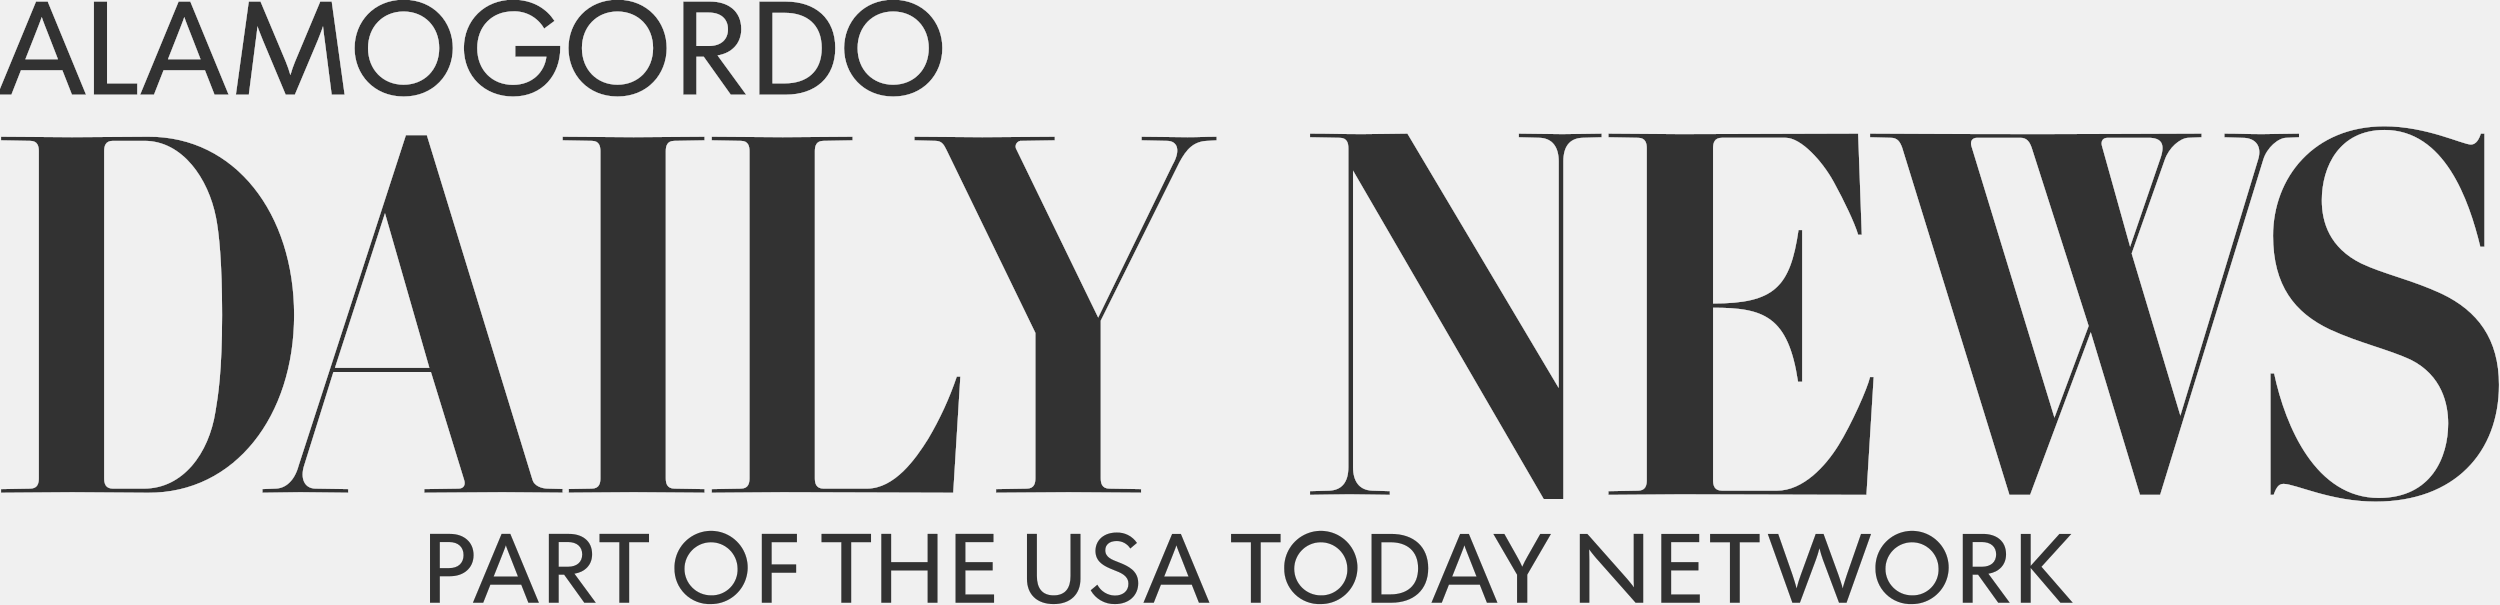
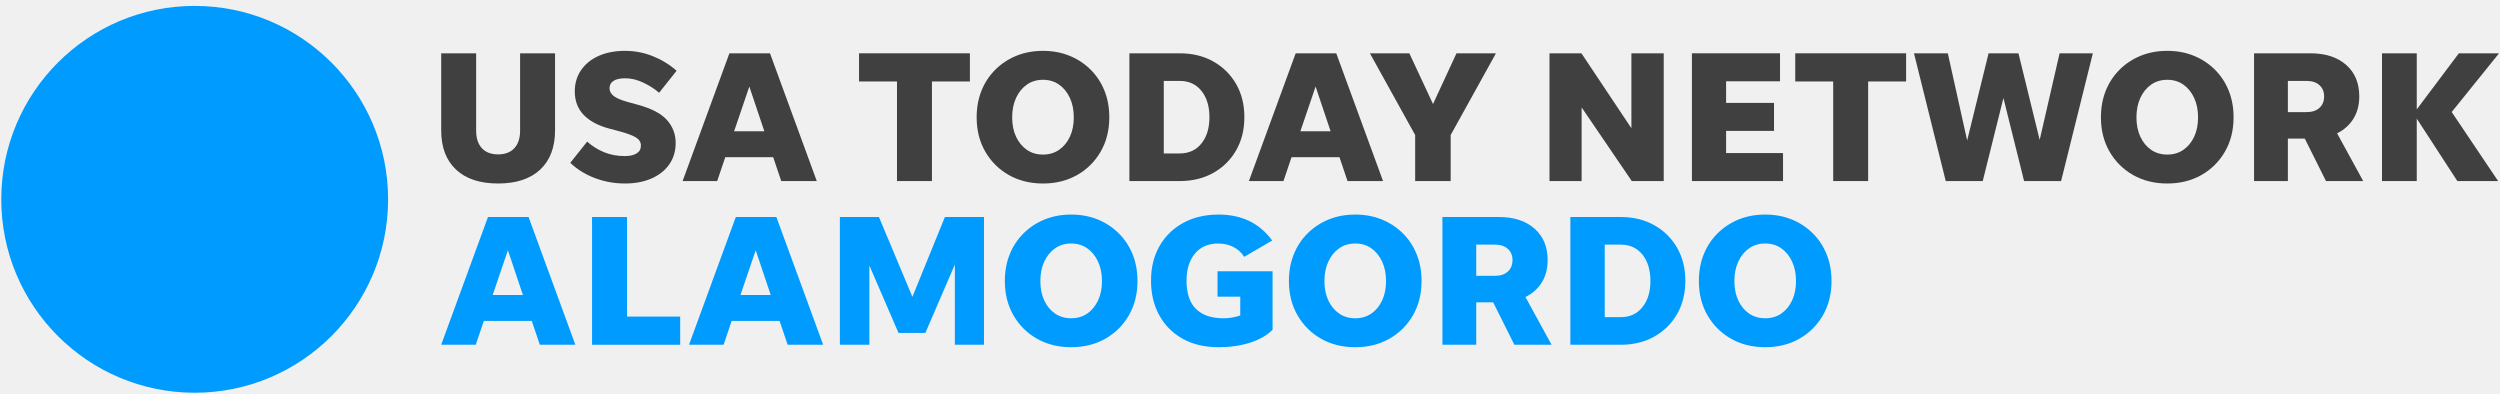
- <svg xmlns="http://www.w3.org/2000/svg" width="720" height="174" viewBox="0 0 720 174">
-   <defs>
-     <style>
-       .cls-1 {
-         filter: url(#filter);
-       }
- 
-       .cls-2 {
-         fill: #999;
-       }
- 
-       .cls-2, .cls-3 {
-         fill-rule: evenodd;
-       }
- 
-       .cls-3 {
-         fill: #fff;
-       }
-     </style>
-     <filter id="filter" filterUnits="userSpaceOnUse">
-       <feFlood result="flood" flood-color="#333" />
-       <feComposite result="composite" operator="in" in2="SourceGraphic" />
-       <feBlend result="blend" in2="SourceGraphic" />
-     </filter>
-   </defs>
-   <g class="cls-1">
-     <g id="alamogordonews">
-       <path id="USAT_Network" data-name="USAT Network" class="cls-2" d="M123.843,153.762h5.771c4.058,0,6.773,2.4,6.773,6.1s-2.771,6.095-6.773,6.095h-2.943v7.623h-2.828V153.762Zm5.486,9.856c2.715,0,4.171-1.5,4.171-3.756,0-2.233-1.456-3.755-4.171-3.755h-2.658v7.511h2.658Zm15.13-9.856h2.515L155.2,173.58h-3.031l-2.054-5.192h-8.886l-2.057,5.192H136.2S143.457,156.193,144.459,153.762Zm4.713,12.281-1.914-4.881c-0.284-.736-1.515-3.787-1.543-4.041h-0.057c-0.028.254-1.227,3.218-1.543,4.041l-1.941,4.881h7Zm8.9-12.281h5.8c3.741,0,6.657,1.924,6.657,5.872,0,3.081-2.058,5.11-5.085,5.593l6.144,8.353h-3.317l-5.8-8.075H160.9v8.075h-2.829V153.762Zm5.487,9.46c2.627,0,4.114-1.386,4.114-3.557s-1.487-3.558-4.114-3.558H160.9v7.115h2.658Zm14.814-7.06h-5.715v-2.4h14.257v2.4H181.2V173.58h-2.827V156.162Zm15.875,7.512a10.545,10.545,0,1,1,10.543,10.3A10.112,10.112,0,0,1,194.249,163.674Zm18.171,0a7.645,7.645,0,1,0-7.656,7.79A7.425,7.425,0,0,0,212.42,163.674Zm6.985-9.912H229.52v2.4h-7.287v6.38h7.058v2.4h-7.058v8.638h-2.828V153.762Zm22.905,2.4H236.6v-2.4h14.256v2.4h-5.714V173.58H242.31V156.162Zm11.511-2.4h2.827v8.13h10.515v-8.13h2.831V173.58h-2.831v-9.288H256.648v9.288h-2.827V153.762Zm21.383,0h10.915v2.376h-8.087v5.754h7.856v2.376h-7.856v6.942h8.257v2.37H275.2V153.762Zm20.566,12.987V153.762h2.856V165.9c0,3.447,1.487,5.563,4.829,5.563,3.371,0,4.859-2.116,4.859-5.563V153.762h2.856v12.987c0,4.35-2.828,7.227-7.715,7.227C298.541,173.976,295.77,171.1,295.77,166.749ZM314.122,170l1.917-1.609a5.812,5.812,0,0,0,5.028,3.131c2.2,0,3.914-1.182,3.914-3.359,0-2.34-1.972-3.131-4.43-4.09-2.514-.99-5.057-2.234-5.057-5.4,0-3.13,2.458-5.3,6.059-5.3a6.745,6.745,0,0,1,5.887,2.989l-1.917,1.608a4.567,4.567,0,0,0-3.97-2.147c-1.945,0-3.229.99-3.229,2.655,0,2.06,2,2.741,3.742,3.415,2.828,1.1,5.743,2.431,5.743,6.069,0,3.447-2.571,6.015-6.685,6.015A7.8,7.8,0,0,1,314.122,170Zm23.454-16.235h2.513l8.229,19.818h-3.03l-2.054-5.192h-8.887l-2.058,5.192h-2.971S336.573,156.193,337.576,153.762Zm4.712,12.281-1.913-4.881c-0.286-.736-1.516-3.787-1.544-4.041h-0.056c-0.028.254-1.228,3.218-1.544,4.041l-1.942,4.881h7Zm17.97-9.881h-5.714v-2.4H368.8v2.4h-5.714V173.58h-2.828V156.162Zm9.6,7.512a10.546,10.546,0,1,1,10.544,10.3A10.112,10.112,0,0,1,369.861,163.674Zm18.171,0a7.645,7.645,0,1,0-7.656,7.79A7.424,7.424,0,0,0,388.032,163.674Zm6.986-9.912H400.7c6.4,0,10.628,3.613,10.628,9.912,0,6.267-4.259,9.906-10.628,9.906h-5.686V153.762Zm2.827,17.417h2.63c4.685,0,7.941-2.45,7.941-7.5s-3.256-7.512-7.941-7.512h-2.63v15.017Zm22.677-17.417h2.514l8.229,19.818h-3.031l-2.054-5.192h-8.887l-2.057,5.192h-2.971S419.52,156.193,420.522,153.762Zm4.713,12.281-1.914-4.881c-0.285-.736-1.515-3.787-1.544-4.041h-0.056c-0.028.254-1.227,3.218-1.544,4.041l-1.941,4.881h7Zm11.679-.538-6.83-11.743h3.173l3.714,6.608a29.268,29.268,0,0,1,1.427,2.821h0.028a29.787,29.787,0,0,1,1.432-2.821l3.741-6.608h3.084l-6.825,11.743v8.075h-2.944v-8.075Zm18.08-11.743h2.17l11.372,12.845c0.342,0.371,1.829,2.2,1.973,2.487l0.056-.031c-0.056-.279-0.056-2.568-0.056-3.075V153.762h2.743V173.58h-2.2l-11.373-12.845c-0.341-.365-1.829-2.2-1.969-2.481l-0.028.024c0.028,0.285.055,2.575,0.055,3.081V173.58h-2.742V153.762Zm23.468,0h10.912v2.376H481.29v5.754h7.859v2.376H481.29v6.942h8.257v2.37H478.462V153.762Zm19.761,2.4h-5.714v-2.4h14.257v2.4h-5.715V173.58h-2.828V156.162Zm10.9-2.4h3l4.115,11.774c0.144,0.452,1.114,3.385,1.142,3.836h0.06a39.282,39.282,0,0,1,1.2-3.836l4.287-11.774h2.257l4.284,11.774c0.172,0.452,1.171,3.385,1.2,3.836h0.056c0.057-.451,1.027-3.384,1.171-3.836l4.086-11.774h2.884l-7.058,19.818h-2.17l-4.627-12.362a32.406,32.406,0,0,1-.974-3.218h-0.057a33.1,33.1,0,0,1-1,3.218l-4.6,12.362h-2.174Zm31.009,9.912a10.546,10.546,0,1,1,10.543,10.3A10.112,10.112,0,0,1,540.132,163.674Zm18.171,0a7.645,7.645,0,1,0-7.656,7.79A7.424,7.424,0,0,0,558.3,163.674Zm6.985-9.912h5.8c3.746,0,6.657,1.924,6.657,5.872,0,3.081-2.057,5.11-5.085,5.593l6.144,8.353h-3.316l-5.8-8.075h-1.572v8.075h-2.828V153.762Zm5.487,9.46c2.627,0,4.114-1.386,4.114-3.557s-1.487-3.558-4.114-3.558h-2.659v7.115h2.659Zm11.231-9.46h2.828v9.206l8.285-9.206h3.429l-8.6,9.46,9,10.358h-3.541l-8.573-10.018V173.58h-2.828V153.762Z" />
-       <path class="cls-3" d="M41.468,140.721c11.179,0,18.679-10.063,20.587-22.194,0.736-4.436,1.913-11.39,1.913-27.814,0-15.234-.883-23.669-1.766-28.105C59.994,51.36,52.5,40.562,41.615,40.562H32.5c-2.208,0-2.5,1.629-2.5,2.956V137.76c0,1.332.294,2.961,2.5,2.961h8.966M42.645,39.377C67.788,39.229,84.7,61.571,84.7,90.713s-17.06,51.341-42.056,51.193l-21.911-.148c-6.17,0-14.258.148-20.434,0.148v-1.037l8.377-.148c2.208,0,2.5-1.629,2.5-2.961V43.518c0-1.327-.294-2.956-2.5-2.956L0.3,40.414V39.377c6.175,0,14.264.148,20.434,0.148Zm68.229,22.046-14.411,44.53h27.2l-12.787-44.53M153.366,138.2c0.441,1.629,2.5,2.517,4.409,2.517l6.029,0.148v1.037c-5.44,0-13.676-.148-19.115-0.148-6.323,0-16.172.148-22.494,0.148v-1.037l9.849-.148c1.618,0,2.06-1.184,1.618-2.517l-9.56-31.067H96.022l-8.383,26.779c-1.325,3.992.147,6.805,3.232,6.805l9.413,0.148v1.037c-4.41,0-9.413-.148-13.823-0.148-3.673,0-7.206.148-10.879,0.148v-1.037l3.673-.148c2.943,0,5.587-2.221,6.764-6.657L116.9,38.933h6.028Zm38.377-.444c0,1.332.294,2.961,2.5,2.961l8.671,0.148v1.037c-5.881,0-14.558-.148-20.439-0.148-6.176,0-14.264.148-20.44,0.148v-1.037l8.383-.148c2.208,0,2.5-1.629,2.5-2.961V43.518c0-1.327-.294-2.956-2.5-2.956l-8.383-.148V39.377c6.176,0,14.264.148,20.44,0.148,5.881,0,14.558-.148,20.439-0.148v1.037l-8.671.148c-2.208,0-2.5,1.629-2.5,2.956V137.76m57.927,2.961c7.941,0,13.969-8.434,17.649-14.351a94.612,94.612,0,0,0,8.235-17.9h1.025l-2.055,33.436-49.114-.148c-6.176,0-14.258.148-20.434,0.148v-1.037l8.378-.148c2.207,0,2.5-1.629,2.5-2.961V43.518c0-1.327-.294-2.956-2.5-2.956l-8.378-.148V39.377c6.176,0,14.258.148,20.434,0.148,5.887,0,14.264-.148,20.145-0.148v1.037l-8.377.148c-2.208,0-2.5,1.629-2.5,2.956V137.76c0,1.332.294,2.961,2.5,2.961H249.67M298.2,95.89L272.611,43.227c-0.736-1.481-1.325-2.665-3.232-2.665l-6.028-.148V39.377c5.439,0,14.111.148,19.55,0.148,6.329,0,14.559-.148,20.881-0.148v1.037l-9.407.148a1.641,1.641,0,0,0-1.619,2.517L316.28,91.453l21.47-44.086c2.207-3.85,1.619-6.806-1.766-6.806l-7.206-.148V39.377c4.415,0,8.824.148,13.234,0.148,3.679,0,4.709-.148,8.383-0.148v1.037l-2.644.148c-3.973.148-6.033,2.369-8.088,6.213L317.016,92.342V137.76c0,1.332.294,2.961,2.5,2.961l9.119,0.148V141.9c-5.887,0-15-.142-20.881-0.142-6.176,0-14.706.142-20.881,0.142v-1.031l8.819-.148c2.207,0,2.5-1.629,2.5-2.961V95.89m152.052,47.821h-5.666l-54.9-94.572v85.414c0,4.05,1.783,6.607,5.519,6.755l5.071,0.154v1.047c-3.135,0-7.907-.148-11.637-0.148-4.03,0-8.355.148-11.343,0.148v-1.047l5.524-.154c3.724-.148,5.519-2.552,5.519-6.755V42.681c0-1.35-.3-3-2.536-3l-8.507-.148V38.478c6.271,0,8.807.154,15.073,0.154,5.072,0,9.249-.154,12.979-0.154l43.567,73.256v-65.3c0-4.049-1.794-6.606-5.519-6.754l-5.971-.148V38.478c3.136,0,8.8.154,12.532,0.154,4.03,0,8.36-.154,11.337-0.154v1.054l-5.519.148c-3.73.148-5.518,2.551-5.518,6.754v97.278m61.47-2.4c7.608,0,14.026-7.056,17.751-13.059s8.355-16.362,9.1-19.665h1.047l-2.089,33.925-53.563-.148c-6.266,0-14.473.148-20.739,0.148v-1.047l8.507-.154c2.236,0,2.536-1.652,2.536-3V42.681c0-1.35-.3-3-2.536-3l-8.507-.148V38.478c6.266,0,14.473.154,20.739,0.154l51.175-.154L536.188,67.6h-1.047c-0.895-3.155-4.025-9.756-7.008-15.166-3.289-6-9.4-12.757-13.879-12.757H495.9c-2.241,0-2.535,1.652-2.535,3V87.415c17.756,0,22.228-4.8,24.616-21.163h1.047v43.682h-1.194C515,91.02,507.988,88.617,493.368,88.617v49.69c0,1.349.294,3,2.535,3h15.815M607.055,39.679c-1.636,0-2.084,1.2-1.636,2.551l8.054,28.823,8.8-25.668c1.341-4.055.147-5.706-3.577-5.706H607.055m-37.6,0c-1.642,0-2.089,1.2-1.642,2.551l23.87,78.062,9.849-26.419L585.121,42.532c-0.594-1.652-1.336-2.853-3.277-2.853H569.459Zm52.663,102.83h-5.813L602.13,95.673l-17.456,46.836h-5.961L547.825,42.532c-0.6-1.652-1.341-2.853-3.283-2.853l-5.966-.148V38.478c5.519,0,21.334.154,49.234,0.154,11.19,0,42.52-.154,46.25-0.154v1.054l-3.878.148c-2.383.154-5.518,2.853-6.713,6.3L613.92,73.007,627.947,119.7l22.375-73.711c1.2-3.753-.6-6.3-4.472-6.3l-5.224-.148V38.478c4.477,0,6.418.154,10.9,0.154,3.724,0,6.86-.154,10.59-0.154v1.054l-3.583.148c-2.383,0-5.666,2.853-6.713,6.3Zm62.071,1.954c-12.985,0-23.122-5.109-26.558-5.109-1.642,0-2.236,1.652-2.836,3.155h-0.894V107.53h1.041c3.289,15.462,12.085,35.879,30.141,35.879,15.221,0,19.992-11.857,19.992-21.464,0-5.559-1.788-13.811-10.743-18.316-6.413-3-14.767-4.8-23.275-8.708-10.143-4.8-16.409-12.609-16.409-27.017,0-16.818,11.785-31.528,32.077-31.528,12.084,0,22.528,5.256,24.916,5.256,1.489,0,2.389-1.652,2.836-3.155h1.042V71.053h-1.189c-3.283-13.509-10.3-33.624-27.6-33.624-12.979,0-18.051,10.508-18.051,20.263,0,6.3,2.236,13.662,11.338,18.162,6.265,3.007,14.767,4.807,23.122,8.713,10.443,4.949,16.562,13.059,16.562,26.265,0,19.369-12.679,33.63-35.507,33.63" />
-       <path id="Alamogordo" class="cls-3" d="M-0.706,27.268H3.28l2.76-7.03h11.92l2.76,7.03h4.063L13.743,0.448H10.371C9.029,3.733-.706,27.268-0.706,27.268Zm8.01-10.2,2.606-6.61c0.422-1.108,2.031-5.12,2.07-5.463h0.077c0.038,0.344,1.686,4.47,2.07,5.463l2.568,6.61H7.3Zm19.733,10.2H39.532V24.02h-8.7V0.448H27.037v26.82Zm13.321,0h3.986l2.76-7.03h11.92l2.759,7.03h4.063L54.808,0.448H51.435C50.094,3.733,40.359,27.268,40.359,27.268Zm8.01-10.2,2.606-6.61c0.422-1.108,2.031-5.12,2.07-5.463h0.077c0.038,0.344,1.686,4.47,2.07,5.463l2.568,6.61h-9.39Zm19.569,10.2h3.718L73.61,12.024c0.077-.573.5-3.744,0.537-4.394h0.038c0.077,0.42,1.265,3.324,1.533,4.012l6.554,15.626h2.645l6.592-15.626C91.777,10.992,92.927,8.05,93,7.63h0.038c0.038,0.649.46,3.821,0.537,4.394l1.955,15.244h3.718L95.533,0.448h-3.3L84.955,17.793a33.412,33.412,0,0,0-1.3,3.782H83.614a33.412,33.412,0,0,0-1.3-3.782L75.028,0.448H71.656ZM116.263,27.8c8.661,0,14.142-6.419,14.142-13.945S124.924-.087,116.263-0.087,102.12,6.331,102.12,13.858,107.6,27.8,116.263,27.8Zm-0.039-3.4c-5.864,0-10.233-4.317-10.233-10.545S110.36,3.313,116.224,3.313c5.941,0,10.272,4.317,10.272,10.545S122.165,24.4,116.224,24.4Zm31.522,3.4c8.623,0,13.606-6.342,13.606-14.021V13.208H148.4v3.133h8.969c-0.537,4.355-4.025,8.1-9.62,8.1-5.979,0-10.31-4.241-10.31-10.583s4.331-10.583,10.31-10.583a9.848,9.848,0,0,1,8.968,4.967L159.7,6.026c-2.184-3.362-6.055-6.113-11.957-6.113-8.2,0-14.143,5.922-14.143,13.945C133.6,21.919,139.505,27.8,147.746,27.8Zm30.114,0C186.521,27.8,192,21.384,192,13.858S186.521-.087,177.86-0.087s-14.143,6.419-14.143,13.945S169.2,27.8,177.86,27.8Zm-0.039-3.4c-5.864,0-10.233-4.317-10.233-10.545s4.369-10.545,10.233-10.545c5.941,0,10.272,4.317,10.272,10.545S183.762,24.4,177.821,24.4Zm18.95,2.865h3.8V16.341h2.108l7.78,10.927H214.9l-8.24-11.309c4.062-.649,6.822-3.4,6.822-7.565,0-5.349-3.91-7.947-8.93-7.947h-7.781v26.82Zm3.8-14.021V3.619h3.564c3.526,0,5.519,1.872,5.519,4.814s-1.993,4.814-5.519,4.814h-3.564Zm18.106,14.021H226.3c8.547,0,14.258-4.928,14.258-13.41,0-8.52-5.672-13.41-14.258-13.41h-7.627v26.82Zm3.8-23.573h3.526c6.285,0,10.655,3.324,10.655,10.163s-4.37,10.163-10.655,10.163h-3.526V3.7ZM257.251,27.8c8.662,0,14.143-6.419,14.143-13.945S265.913-.087,257.251-0.087s-14.142,6.419-14.142,13.945S248.589,27.8,257.251,27.8Zm-0.038-3.4c-5.864,0-10.233-4.317-10.233-10.545s4.369-10.545,10.233-10.545c5.941,0,10.271,4.317,10.271,10.545S263.154,24.4,257.213,24.4Z" />
-     </g>
+ <svg xmlns="http://www.w3.org/2000/svg" width="349" height="55" viewBox="0 0 349 55">
+   <g fill="none" fill-rule="evenodd">
+     <path class="no-color-change" fill="#009BFF" d="M54.177,27.824 C54.177,42.737 42.09,54.824 27.177,54.824 C12.264,54.824 0.177,42.737 0.177,27.824 C0.177,12.911 12.264,0.824 27.177,0.824 C42.09,0.824 54.177,12.911 54.177,27.824" />
+     <path fill="#404040" d="M69.537 21.551C70.516 21.551 71.272 21.263 71.805 20.686 72.338 20.109 72.606 19.287 72.606 18.22L72.606 7.441 77.485 7.441 77.485 18.194C77.485 20.555 76.793 22.382 75.412 23.676 74.031 24.97 72.072 25.617 69.537 25.617 67.002 25.617 65.043 24.97 63.662 23.676 62.28 22.382 61.59 20.555 61.59 18.194L61.59 7.441 66.469 7.441 66.469 18.22C66.469 19.287 66.735 20.109 67.268 20.686 67.801 21.263 68.557 21.551 69.537 21.551M87.24 25.617C85.789 25.617 84.399 25.368 83.071 24.87 81.742 24.37 80.588 23.659 79.61 22.732L81.969 19.768C82.668 20.397 83.455 20.892 84.33 21.249 85.203 21.608 86.166 21.787 87.215 21.787 87.914 21.787 88.465 21.665 88.867 21.42 89.27 21.175 89.471 20.808 89.471 20.319 89.471 19.846 89.235 19.466 88.762 19.178 88.291 18.889 87.459 18.587 86.272 18.273L85.17 17.984C83.561 17.565 82.336 16.922 81.496 16.056 80.658 15.191 80.239 14.094 80.239 12.765 80.239 11.628 80.535 10.631 81.129 9.775 81.725 8.918 82.547 8.258 83.596 7.794 84.645 7.331 85.86 7.099 87.24 7.099 88.606 7.099 89.908 7.349 91.149 7.847 92.391 8.345 93.492 9.023 94.453 9.879L92.014 12.949C91.385 12.407 90.647 11.934 89.799 11.532 88.949 11.13 88.108 10.929 87.268 10.929 86.569 10.929 86.03 11.047 85.655 11.283 85.278 11.519 85.09 11.865 85.09 12.319 85.09 12.739 85.287 13.102 85.68 13.408 86.074 13.713 86.752 13.997 87.713 14.26L89.051 14.627C90.975 15.152 92.334 15.869 93.129 16.778 93.924 17.687 94.323 18.745 94.323 19.952 94.323 21.088 94.03 22.08 93.444 22.928 92.858 23.777 92.032 24.437 90.965 24.909 89.899 25.38 88.658 25.617 87.24 25.617M102.481 18.326L106.703 18.326 104.606 12.082 102.481 18.326zM109.063 25.276L107.936 21.945 101.248 21.945 100.119 25.276 95.293 25.276 101.824 7.441 107.49 7.441 114.022 25.276 109.063 25.276 109.063 25.276z" />
+     <polyline fill="#404040" points="125.219 25.276 125.219 11.374 119.922 11.374 119.922 7.441 135.397 7.441 135.397 11.374 130.098 11.374 130.098 25.276 125.219 25.276" />
+     <path fill="#404040" d="M145.6 21.578C146.455 21.578 147.203 21.359 147.842 20.922 148.481 20.485 148.983 19.877 149.35 19.099 149.717 18.321 149.901 17.416 149.901 16.384 149.901 15.353 149.717 14.444 149.35 13.657 148.983 12.87 148.481 12.253 147.842 11.807 147.203 11.362 146.455 11.139 145.6 11.139 144.742 11.139 143.994 11.362 143.356 11.807 142.719 12.253 142.215 12.87 141.848 13.657 141.481 14.444 141.297 15.353 141.297 16.384 141.297 17.416 141.481 18.321 141.848 19.099 142.215 19.877 142.719 20.485 143.356 20.922 143.994 21.359 144.742 21.578 145.6 21.578zM145.6 25.617C143.815 25.617 142.229 25.223 140.838 24.437 139.449 23.65 138.352 22.561 137.547 21.171 136.742 19.781 136.34 18.186 136.34 16.384 136.34 15.02 136.567 13.775 137.022 12.647 137.477 11.519 138.123 10.539 138.963 9.709 139.803 8.879 140.782 8.236 141.901 7.782 143.02 7.327 144.252 7.099 145.6 7.099 146.946 7.099 148.178 7.327 149.297 7.782 150.416 8.236 151.395 8.879 152.235 9.709 153.074 10.539 153.721 11.519 154.176 12.647 154.631 13.775 154.858 15.02 154.858 16.384 154.858 18.186 154.455 19.781 153.651 21.171 152.846 22.561 151.75 23.65 150.36 24.437 148.969 25.223 147.383 25.617 145.6 25.617L145.6 25.617zM162.463 21.42L164.694 21.42C165.969 21.42 166.979 20.957 167.723 20.03 168.465 19.104 168.838 17.879 168.838 16.358 168.838 14.836 168.465 13.613 167.723 12.686 166.979 11.759 165.969 11.296 164.694 11.296L162.463 11.296 162.463 21.42zM157.664 25.276L157.664 7.441 164.694 7.441C166.459 7.441 168.02 7.821 169.375 8.581 170.731 9.342 171.793 10.391 172.563 11.729 173.33 13.067 173.715 14.61 173.715 16.358 173.715 18.107 173.33 19.65 172.563 20.988 171.793 22.325 170.731 23.374 169.375 24.135 168.02 24.896 166.459 25.276 164.694 25.276L157.664 25.276 157.664 25.276zM181.532 18.326L185.754 18.326 183.657 12.082 181.532 18.326zM188.115 25.276L186.989 21.945 180.299 21.945 179.172 25.276 174.346 25.276 180.877 7.441 186.541 7.441 193.073 25.276 188.115 25.276 188.115 25.276z" />
+     <polyline fill="#404040" points="202.514 18.85 202.514 25.276 197.557 25.276 197.557 18.85 191.237 7.441 196.744 7.441 200.049 14.522 203.326 7.441 208.834 7.441 202.514 18.85" />
+     <polyline fill="#404040" points="227.797 25.276 220.795 14.995 220.795 25.276 216.309 25.276 216.309 7.441 220.768 7.441 227.744 17.906 227.744 7.441 232.256 7.441 232.256 25.276 227.797 25.276" />
+     <polyline fill="#404040" points="236.192 25.276 236.192 7.441 248.492 7.441 248.492 11.348 240.965 11.348 240.965 14.365 247.653 14.365 247.653 18.273 240.965 18.273 240.965 21.368 248.912 21.368 248.912 25.276 236.192 25.276" />
+     <polyline fill="#404040" points="255.914 25.276 255.914 11.374 250.617 11.374 250.617 7.441 266.092 7.441 266.092 11.374 260.793 11.374 260.793 25.276 255.914 25.276" />
+     <polyline fill="#404040" points="282.563 25.276 279.678 13.683 276.791 25.276 271.625 25.276 267.192 7.441 271.914 7.441 274.615 19.611 277.606 7.441 281.776 7.441 284.739 19.532 287.52 7.441 292.162 7.441 287.729 25.276 282.563 25.276" />
+     <path fill="#404040" d="M302.549 21.578C303.405 21.578 304.153 21.359 304.791 20.922 305.43 20.485 305.932 19.877 306.299 19.099 306.666 18.321 306.85 17.416 306.85 16.384 306.85 15.353 306.666 14.444 306.299 13.657 305.932 12.87 305.43 12.253 304.791 11.807 304.153 11.362 303.405 11.139 302.549 11.139 301.692 11.139 300.944 11.362 300.305 11.807 299.668 12.253 299.164 12.87 298.797 13.657 298.43 14.444 298.246 15.353 298.246 16.384 298.246 17.416 298.43 18.321 298.797 19.099 299.164 19.877 299.668 20.485 300.305 20.922 300.944 21.359 301.692 21.578 302.549 21.578zM302.549 25.617C300.764 25.617 299.178 25.223 297.787 24.437 296.399 23.65 295.301 22.561 294.496 21.171 293.692 19.781 293.289 18.186 293.289 16.384 293.289 15.02 293.516 13.775 293.971 12.647 294.426 11.519 295.073 10.539 295.912 9.709 296.752 8.879 297.731 8.236 298.85 7.782 299.969 7.327 301.201 7.099 302.549 7.099 303.895 7.099 305.127 7.327 306.246 7.782 307.365 8.236 308.344 8.879 309.184 9.709 310.024 10.539 310.67 11.519 311.125 12.647 311.58 13.775 311.807 15.02 311.807 16.384 311.807 18.186 311.405 19.781 310.6 21.171 309.795 22.561 308.699 23.65 307.309 24.437 305.918 25.223 304.332 25.617 302.549 25.617L302.549 25.617zM319.387 15.65L322.01 15.65C322.762 15.65 323.356 15.454 323.793 15.06 324.231 14.666 324.449 14.128 324.449 13.447 324.449 12.8 324.231 12.28 323.793 11.886 323.356 11.493 322.762 11.296 322.01 11.296L319.387 11.296 319.387 15.65zM319.387 19.348L319.387 25.276 314.666 25.276 314.666 7.441 322.535 7.441C324.633 7.441 326.293 7.978 327.518 9.053 328.742 10.128 329.354 11.593 329.354 13.447 329.354 14.653 329.082 15.694 328.541 16.568 327.998 17.443 327.239 18.124 326.26 18.614L329.905 25.276 324.711 25.276 321.748 19.348 319.387 19.348 319.387 19.348z" />
+     <polyline fill="#404040" points="343.045 25.276 337.379 16.556 337.379 25.276 332.528 25.276 332.528 7.441 337.379 7.441 337.379 15.27 343.254 7.441 348.867 7.441 342.258 15.637 348.737 25.276 343.045 25.276" />
+     <path class="no-color-change" fill="#009BFF" d="M68.778,41.179 L73,41.179 L70.903,34.936 L68.778,41.179 Z M75.36,48.129 L74.233,44.798 L67.545,44.798 L66.416,48.129 L61.59,48.129 L68.121,30.294 L73.787,30.294 L80.319,48.129 L75.36,48.129 L75.36,48.129 Z" />
+     <polyline class="no-color-change" fill="#009BFF" points="87.53 44.195 94.953 44.195 94.953 48.129 82.651 48.129 82.651 30.294 87.53 30.294 87.53 44.195" />
+     <path class="no-color-change" fill="#009BFF" d="M103.371,41.179 L107.594,41.179 L105.496,34.936 L103.371,41.179 Z M109.955,48.129 L108.828,44.798 L102.139,44.798 L101.012,48.129 L96.186,48.129 L102.717,30.294 L108.381,30.294 L114.912,48.129 L109.955,48.129 L109.955,48.129 Z" />
+     <polyline class="no-color-change" fill="#009BFF" points="125.43 46.477 121.364 37.061 121.364 48.129 117.246 48.129 117.246 30.294 122.701 30.294 127.371 41.441 131.908 30.294 137.364 30.294 137.364 48.129 133.297 48.129 133.297 36.93 129.18 46.477 125.43 46.477" />
+     <path class="no-color-change" fill="#009BFF" d="M149.533 44.431C150.391 44.431 151.137 44.212 151.776 43.776 152.414 43.338 152.916 42.731 153.283 41.953 153.651 41.174 153.836 40.27 153.836 39.238 153.836 38.206 153.651 37.297 153.283 36.51 152.916 35.723 152.414 35.107 151.776 34.661 151.137 34.215 150.391 33.993 149.533 33.993 148.676 33.993 147.93 34.215 147.291 34.661 146.653 35.107 146.151 35.723 145.783 36.51 145.416 37.297 145.233 38.206 145.233 39.238 145.233 40.27 145.416 41.174 145.783 41.953 146.151 42.731 146.653 43.338 147.291 43.776 147.93 44.212 148.676 44.431 149.533 44.431zM149.533 48.47C147.75 48.47 146.164 48.077 144.774 47.29 143.383 46.503 142.285 45.414 141.481 44.025 140.678 42.634 140.276 41.039 140.276 39.238 140.276 37.873 140.502 36.628 140.957 35.5 141.412 34.372 142.059 33.393 142.899 32.563 143.737 31.733 144.717 31.089 145.836 30.635 146.953 30.18 148.188 29.953 149.533 29.953 150.879 29.953 152.114 30.18 153.233 30.635 154.35 31.089 155.33 31.733 156.17 32.563 157.008 33.393 157.657 34.372 158.11 35.5 158.565 36.628 158.793 37.873 158.793 39.238 158.793 41.039 158.391 42.634 157.586 44.025 156.782 45.414 155.684 46.503 154.295 47.29 152.905 48.077 151.317 48.47 149.533 48.47L149.533 48.47zM177.651 46.031C176.899 46.8 175.858 47.4 174.53 47.828 173.201 48.256 171.733 48.47 170.123 48.47 168.199 48.47 166.533 48.081 165.127 47.303 163.719 46.525 162.627 45.437 161.848 44.037 161.071 42.639 160.682 41.021 160.682 39.185 160.682 37.349 161.074 35.741 161.862 34.36 162.649 32.978 163.75 31.898 165.166 31.12 166.582 30.342 168.235 29.953 170.123 29.953 173.34 29.953 175.832 31.16 177.598 33.573L173.69 35.854C173.323 35.26 172.821 34.801 172.182 34.477 171.543 34.154 170.84 33.993 170.071 33.993 168.672 33.993 167.584 34.464 166.805 35.409 166.028 36.353 165.639 37.612 165.639 39.185 165.639 40.952 166.08 42.267 166.963 43.133 167.846 43.998 169.127 44.431 170.805 44.431 171.592 44.431 172.369 44.3 173.139 44.037L173.139 41.414 169.967 41.414 169.967 37.873 177.651 37.873 177.651 46.031M189.192 44.431C190.047 44.431 190.795 44.212 191.434 43.776 192.073 43.338 192.574 42.731 192.942 41.953 193.309 41.174 193.492 40.27 193.492 39.238 193.492 38.206 193.309 37.297 192.942 36.51 192.574 35.723 192.073 35.107 191.434 34.661 190.795 34.215 190.047 33.993 189.192 33.993 188.334 33.993 187.586 34.215 186.948 34.661 186.311 35.107 185.807 35.723 185.44 36.51 185.073 37.297 184.889 38.206 184.889 39.238 184.889 40.27 185.073 41.174 185.44 41.953 185.807 42.731 186.311 43.338 186.948 43.776 187.586 44.212 188.334 44.431 189.192 44.431zM189.192 48.47C187.407 48.47 185.821 48.077 184.43 47.29 183.041 46.503 181.944 45.414 181.139 44.025 180.334 42.634 179.932 41.039 179.932 39.238 179.932 37.873 180.158 36.628 180.614 35.5 181.069 34.372 181.715 33.393 182.555 32.563 183.395 31.733 184.373 31.089 185.492 30.635 186.612 30.18 187.844 29.953 189.192 29.953 190.537 29.953 191.77 30.18 192.889 30.635 194.008 31.089 194.987 31.733 195.826 32.563 196.666 33.393 197.313 34.372 197.768 35.5 198.223 36.628 198.449 37.873 198.449 39.238 198.449 41.039 198.047 42.634 197.242 44.025 196.438 45.414 195.342 46.503 193.951 47.29 192.561 48.077 190.975 48.47 189.192 48.47L189.192 48.47zM206.082 38.503L208.705 38.503C209.457 38.503 210.051 38.307 210.489 37.913 210.926 37.52 211.145 36.982 211.145 36.3 211.145 35.654 210.926 35.133 210.489 34.74 210.051 34.346 209.457 34.15 208.705 34.15L206.082 34.15 206.082 38.503zM206.082 42.202L206.082 48.129 201.362 48.129 201.362 30.294 209.231 30.294C211.328 30.294 212.989 30.831 214.213 31.907 215.438 32.982 216.049 34.447 216.049 36.3 216.049 37.506 215.778 38.547 215.237 39.421 214.694 40.296 213.934 40.978 212.955 41.467L216.6 48.129 211.407 48.129 208.444 42.202 206.082 42.202 206.082 42.202zM224.022 44.274L226.252 44.274C227.528 44.274 228.537 43.811 229.282 42.883 230.024 41.957 230.397 40.733 230.397 39.211 230.397 37.69 230.024 36.466 229.282 35.539 228.537 34.613 227.528 34.15 226.252 34.15L224.022 34.15 224.022 44.274zM219.223 48.129L219.223 30.294 226.252 30.294C228.018 30.294 229.578 30.674 230.934 31.435 232.289 32.196 233.352 33.245 234.121 34.582 234.889 35.92 235.274 37.463 235.274 39.211 235.274 40.96 234.889 42.503 234.121 43.841 233.352 45.178 232.289 46.228 230.934 46.989 229.578 47.749 228.018 48.129 226.252 48.129L219.223 48.129 219.223 48.129zM246.422 44.431C247.278 44.431 248.026 44.212 248.664 43.776 249.303 43.338 249.805 42.731 250.172 41.953 250.539 41.174 250.723 40.27 250.723 39.238 250.723 38.206 250.539 37.297 250.172 36.51 249.805 35.723 249.303 35.107 248.664 34.661 248.026 34.215 247.278 33.993 246.422 33.993 245.565 33.993 244.817 34.215 244.178 34.661 243.541 35.107 243.037 35.723 242.67 36.51 242.303 37.297 242.119 38.206 242.119 39.238 242.119 40.27 242.303 41.174 242.67 41.953 243.037 42.731 243.541 43.338 244.178 43.776 244.817 44.212 245.565 44.431 246.422 44.431zM246.422 48.47C244.637 48.47 243.051 48.077 241.66 47.29 240.272 46.503 239.174 45.414 238.369 44.025 237.565 42.634 237.162 41.039 237.162 39.238 237.162 37.873 237.389 36.628 237.844 35.5 238.299 34.372 238.946 33.393 239.785 32.563 240.625 31.733 241.604 31.089 242.723 30.635 243.842 30.18 245.074 29.953 246.422 29.953 247.768 29.953 249 30.18 250.119 30.635 251.239 31.089 252.217 31.733 253.057 32.563 253.897 33.393 254.543 34.372 254.998 35.5 255.453 36.628 255.68 37.873 255.68 39.238 255.68 41.039 255.278 42.634 254.473 44.025 253.668 45.414 252.573 46.503 251.182 47.29 249.791 48.077 248.205 48.47 246.422 48.47L246.422 48.47z" />
  </g>
</svg>
